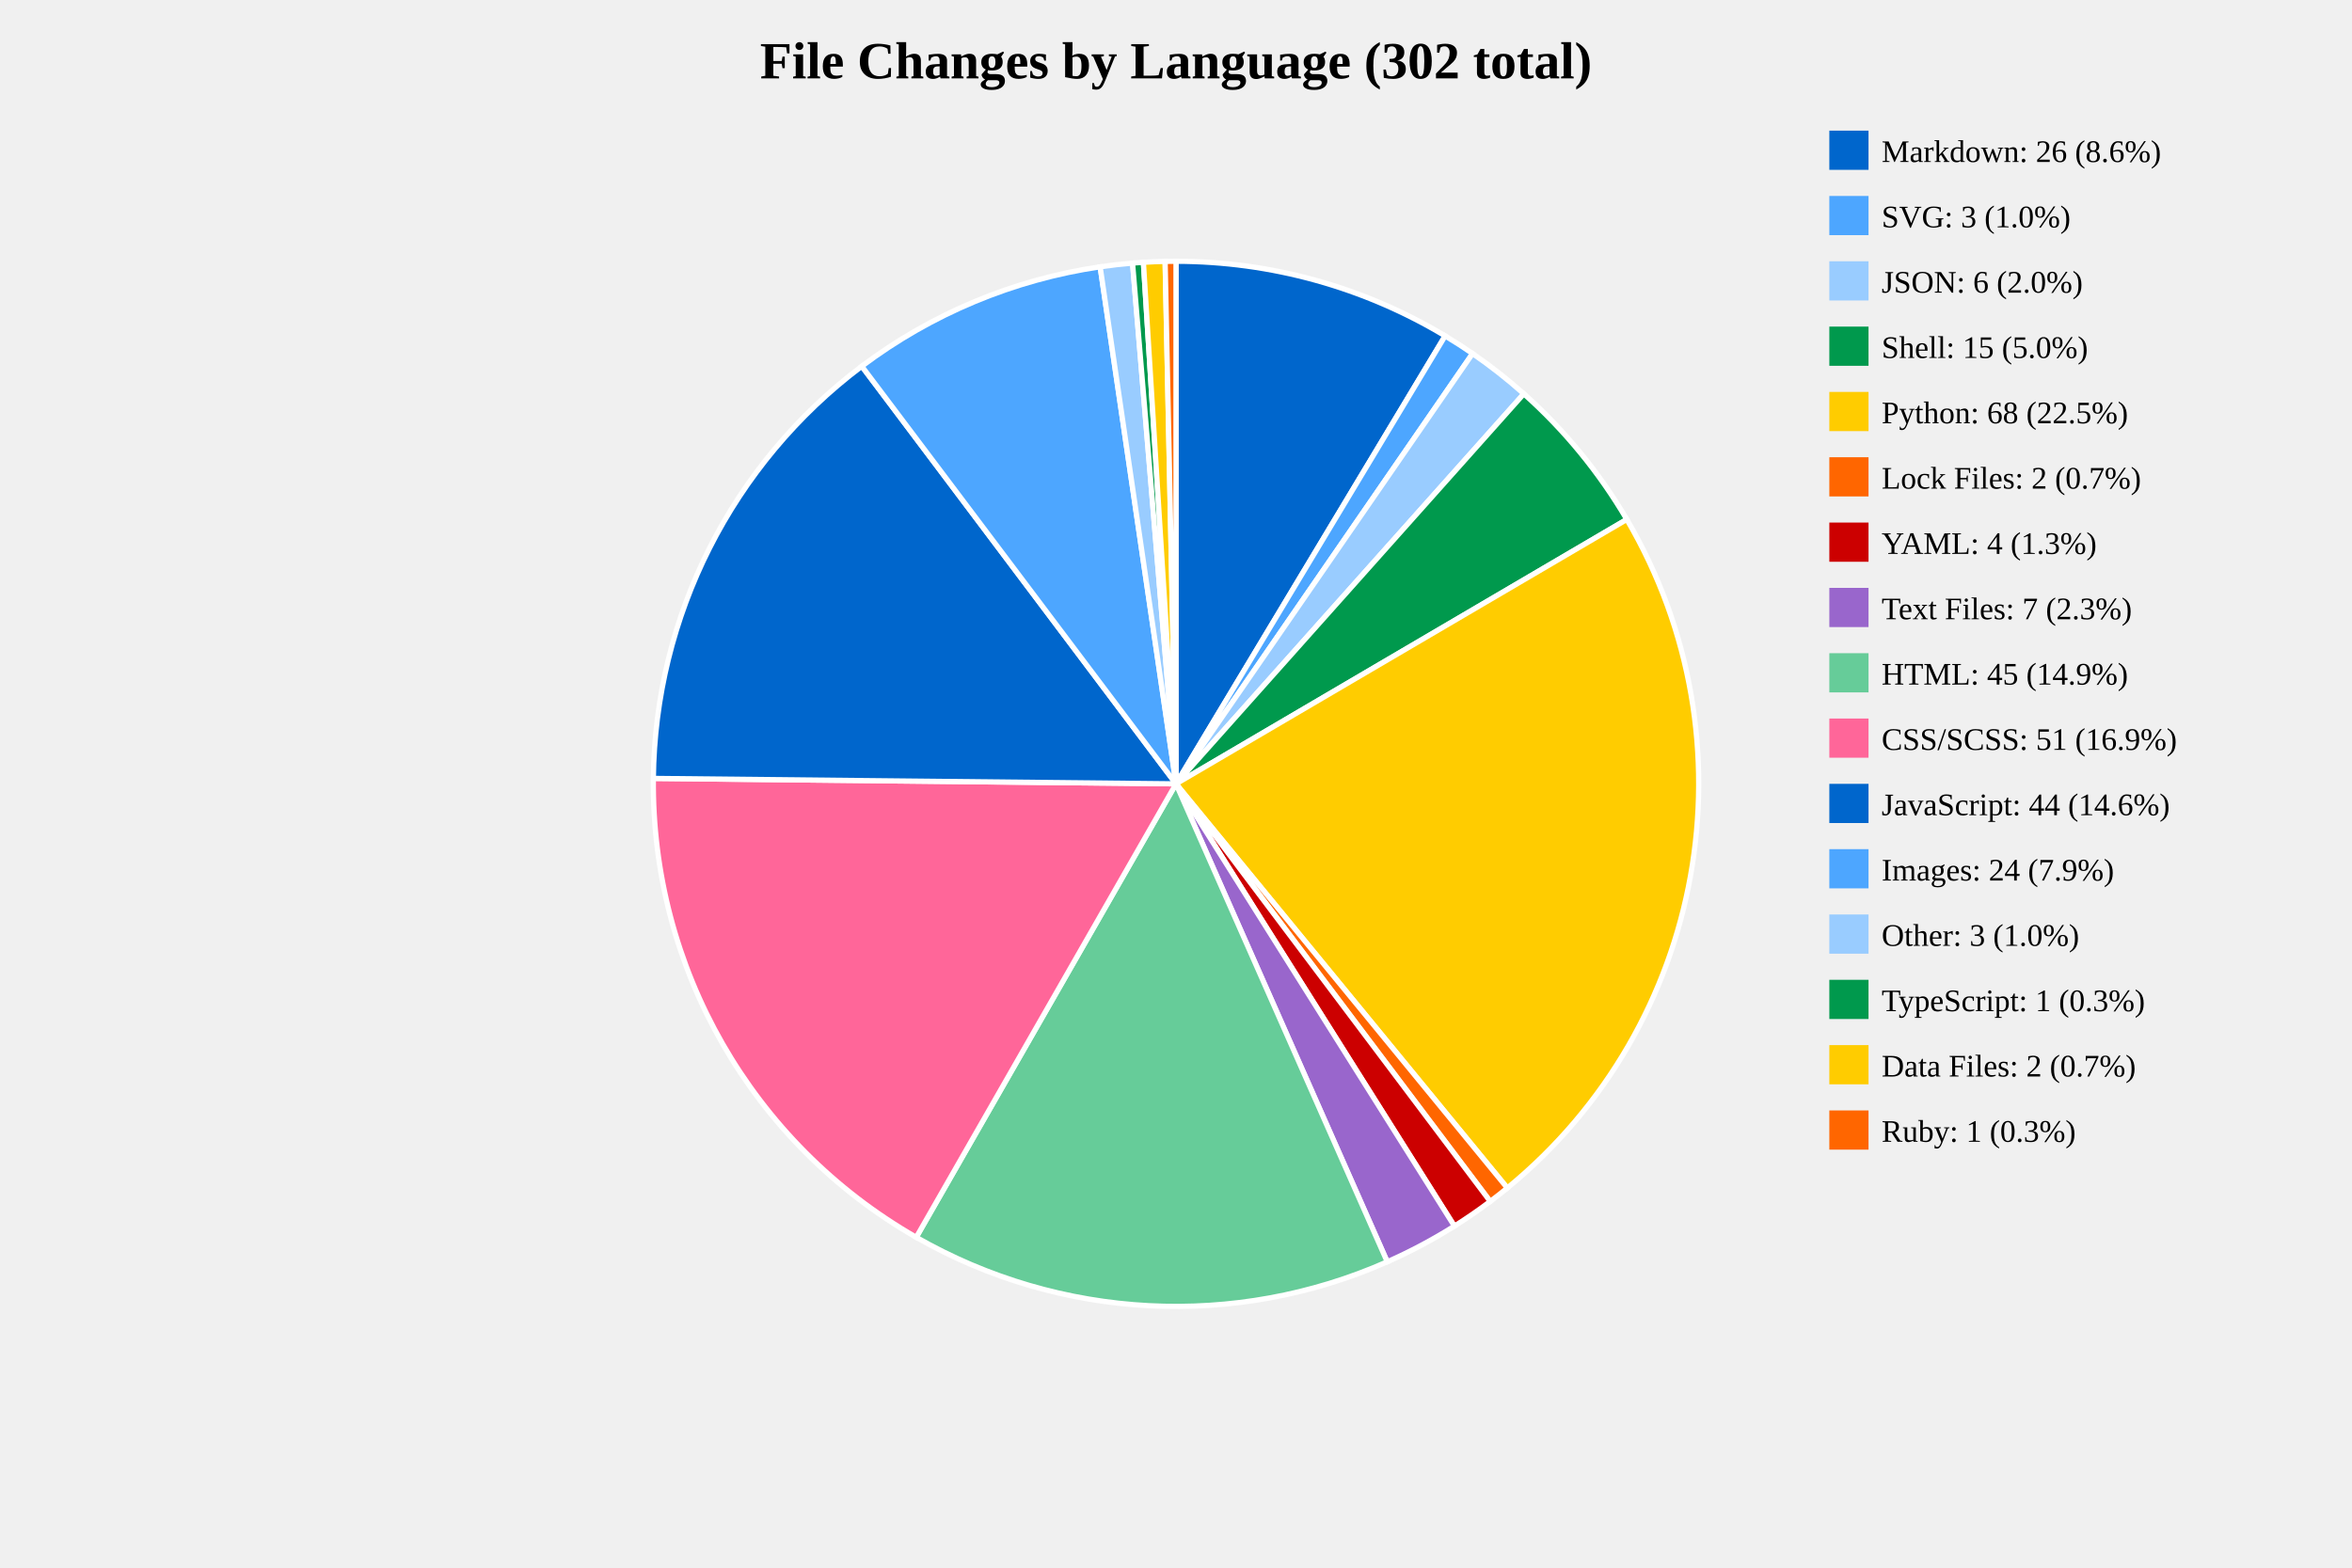
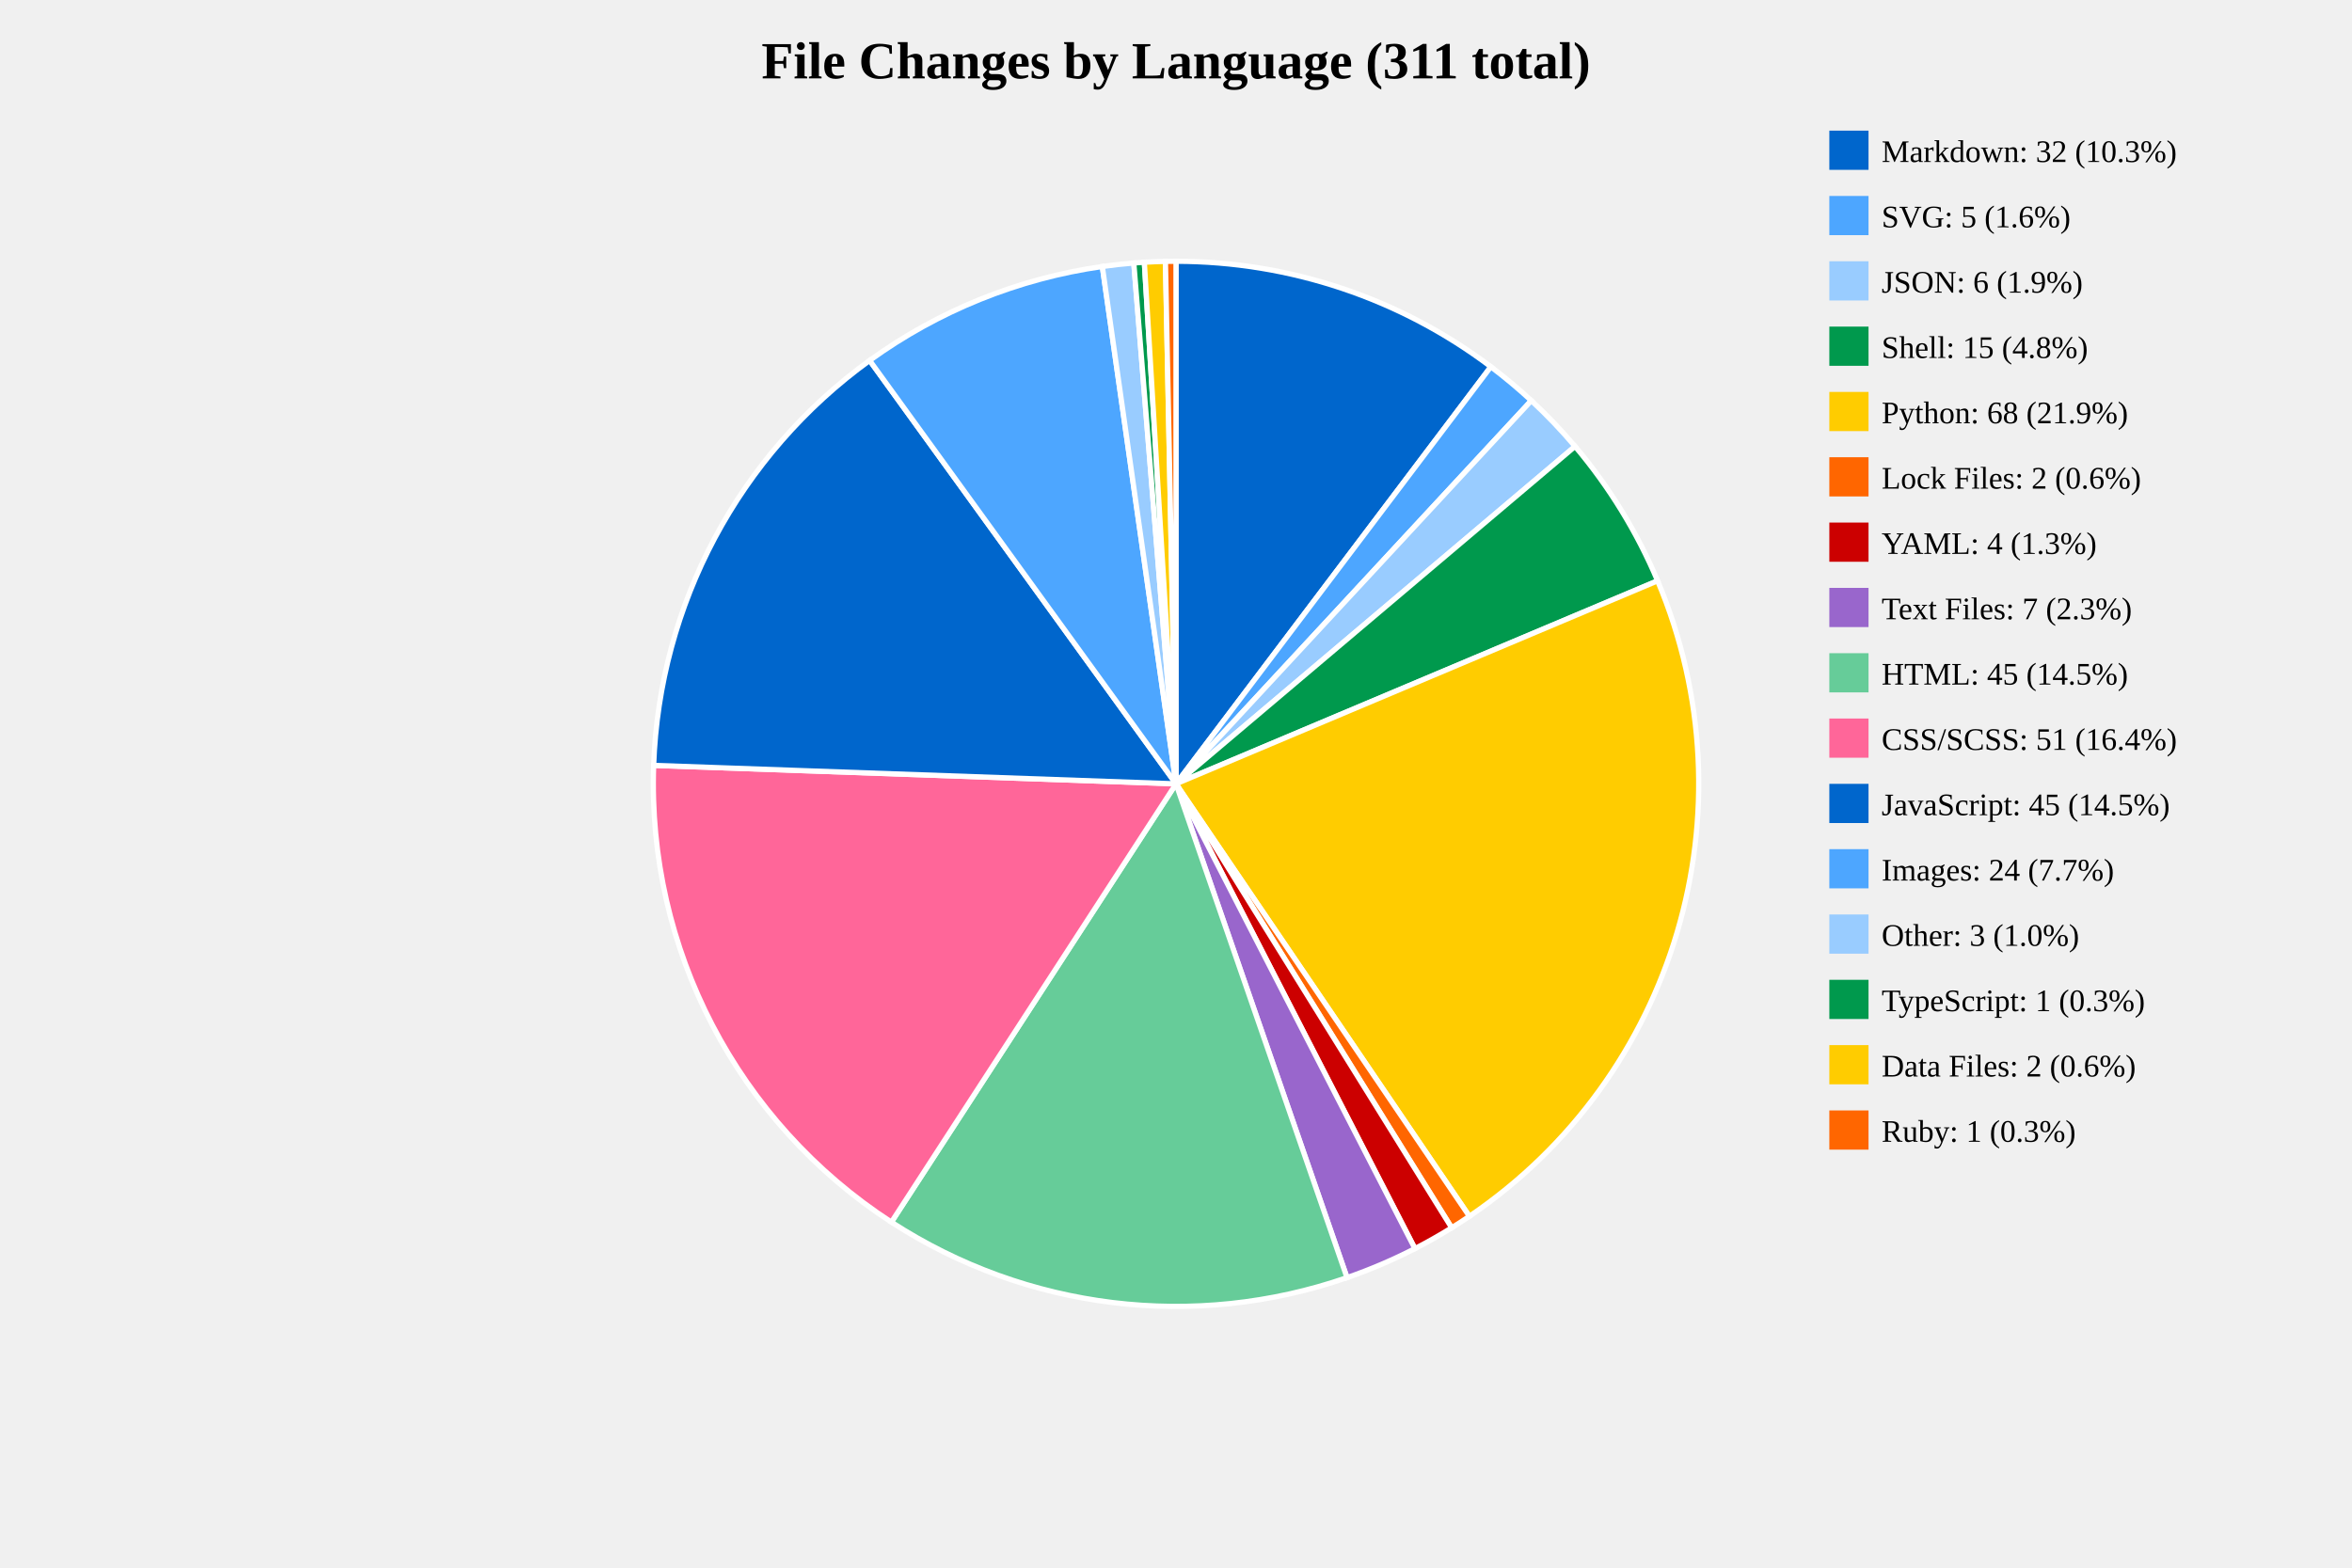
<svg xmlns="http://www.w3.org/2000/svg" width="900" height="600">
-   <text x="450.0" y="30" text-anchor="middle" font-size="20" font-weight="bold">File Changes by Language (302 total)</text>
-   <path d="M 450.0,300.0 L 450.0,100.0 A 200.0,200.0 0 0,1 552.988,128.555 Z" fill="#0066cc" stroke="white" stroke-width="2" />
+   <text x="450.0" y="30" text-anchor="middle" font-size="20" font-weight="bold">File Changes by Language (311 total)</text>
+   <path d="M 450.0,300.0 L 450.0,100.0 A 200.0,200.0 0 0,1 570.48,140.361 Z" fill="#0066cc" stroke="white" stroke-width="2" />
  <rect x="700" y="50" width="15" height="15" fill="#0066cc" />
-   <text x="720" y="62" font-size="12">Markdown: 26 (8.6%)</text>
-   <path d="M 450.0,300.0 L 552.988,128.555 A 200.0,200.0 0 0,1 563.481,135.312 Z" fill="#4da6ff" stroke="white" stroke-width="2" />
+   <text x="720" y="62" font-size="12">Markdown: 32 (10.3%)</text>
+   <path d="M 450.0,300.0 L 570.48,140.361 A 200.0,200.0 0 0,1 585.964,153.324 Z" fill="#4da6ff" stroke="white" stroke-width="2" />
  <rect x="700" y="75" width="15" height="15" fill="#4da6ff" />
-   <text x="720" y="87" font-size="12">SVG: 3 (1.0%)</text>
-   <path d="M 450.0,300.0 L 563.481,135.312 A 200.0,200.0 0 0,1 583.103,150.723 Z" fill="#99ccff" stroke="white" stroke-width="2" />
+   <text x="720" y="87" font-size="12">SVG: 5 (1.6%)</text>
+   <path d="M 450.0,300.0 L 585.964,153.324 A 200.0,200.0 0 0,1 602.703,170.842 Z" fill="#99ccff" stroke="white" stroke-width="2" />
  <rect x="700" y="100" width="15" height="15" fill="#99ccff" />
-   <text x="720" y="112" font-size="12">JSON: 6 (2.0%)</text>
-   <path d="M 450.0,300.0 L 583.103,150.723 A 200.0,200.0 0 0,1 622.507,198.801 Z" fill="#00994d" stroke="white" stroke-width="2" />
+   <text x="720" y="112" font-size="12">JSON: 6 (1.9%)</text>
+   <path d="M 450.0,300.0 L 602.703,170.842 A 200.0,200.0 0 0,1 634.289,222.298 Z" fill="#00994d" stroke="white" stroke-width="2" />
  <rect x="700" y="125" width="15" height="15" fill="#00994d" />
-   <text x="720" y="137" font-size="12">Shell: 15 (5.0%)</text>
-   <path d="M 450.0,300.0 L 622.507,198.801 A 200.0,200.0 0 0,1 576.778,454.685 Z" fill="#ffcc00" stroke="white" stroke-width="2" />
+   <text x="720" y="137" font-size="12">Shell: 15 (4.8%)</text>
+   <path d="M 450.0,300.0 L 634.289,222.298 A 200.0,200.0 0 0,1 562.266,465.518 Z" fill="#ffcc00" stroke="white" stroke-width="2" />
  <rect x="700" y="150" width="15" height="15" fill="#ffcc00" />
-   <text x="720" y="162" font-size="12">Python: 68 (22.5%)</text>
-   <path d="M 450.0,300.0 L 576.778,454.685 A 200.0,200.0 0 0,1 570.234,459.824 Z" fill="#ff6600" stroke="white" stroke-width="2" />
+   <text x="720" y="162" font-size="12">Python: 68 (21.9%)</text>
+   <path d="M 450.0,300.0 L 562.266,465.518 A 200.0,200.0 0 0,1 555.488,469.918 Z" fill="#ff6600" stroke="white" stroke-width="2" />
  <rect x="700" y="175" width="15" height="15" fill="#ff6600" />
-   <text x="720" y="187" font-size="12">Lock Files: 2 (0.7%)</text>
-   <path d="M 450.0,300.0 L 570.234,459.824 A 200.0,200.0 0 0,1 556.532,469.266 Z" fill="#cc0000" stroke="white" stroke-width="2" />
+   <text x="720" y="187" font-size="12">Lock Files: 2 (0.6%)</text>
+   <path d="M 450.0,300.0 L 555.488,469.918 A 200.0,200.0 0 0,1 541.428,477.879 Z" fill="#cc0000" stroke="white" stroke-width="2" />
  <rect x="700" y="200" width="15" height="15" fill="#cc0000" />
  <text x="720" y="212" font-size="12">YAML: 4 (1.3%)</text>
-   <path d="M 450.0,300.0 L 556.532,469.266 A 200.0,200.0 0 0,1 530.84,482.934 Z" fill="#9966cc" stroke="white" stroke-width="2" />
+   <path d="M 450.0,300.0 L 541.428,477.879 A 200.0,200.0 0 0,1 515.443,488.99 Z" fill="#9966cc" stroke="white" stroke-width="2" />
  <rect x="700" y="225" width="15" height="15" fill="#9966cc" />
  <text x="720" y="237" font-size="12">Text Files: 7 (2.3%)</text>
-   <path d="M 450.0,300.0 L 530.84,482.934 A 200.0,200.0 0 0,1 350.601,473.551 Z" fill="#66cc99" stroke="white" stroke-width="2" />
+   <path d="M 450.0,300.0 L 515.443,488.99 A 200.0,200.0 0 0,1 341.1,467.752 Z" fill="#66cc99" stroke="white" stroke-width="2" />
  <rect x="700" y="250" width="15" height="15" fill="#66cc99" />
-   <text x="720" y="262" font-size="12">HTML: 45 (14.9%)</text>
-   <path d="M 450.0,300.0 L 350.601,473.551 A 200.0,200.0 0 0,1 250.011,297.92 Z" fill="#ff6699" stroke="white" stroke-width="2" />
+   <text x="720" y="262" font-size="12">HTML: 45 (14.5%)</text>
+   <path d="M 450.0,300.0 L 341.1,467.752 A 200.0,200.0 0 0,1 250.125,292.93 Z" fill="#ff6699" stroke="white" stroke-width="2" />
  <rect x="700" y="275" width="15" height="15" fill="#ff6699" />
-   <text x="720" y="287" font-size="12">CSS/SCSS: 51 (16.9%)</text>
-   <path d="M 450.0,300.0 L 250.011,297.92 A 200.0,200.0 0 0,1 329.766,140.176 Z" fill="#0066cc" stroke="white" stroke-width="2" />
+   <text x="720" y="287" font-size="12">CSS/SCSS: 51 (16.4%)</text>
+   <path d="M 450.0,300.0 L 250.125,292.93 A 200.0,200.0 0 0,1 332.77,137.959 Z" fill="#0066cc" stroke="white" stroke-width="2" />
  <rect x="700" y="300" width="15" height="15" fill="#0066cc" />
-   <text x="720" y="312" font-size="12">JavaScript: 44 (14.6%)</text>
-   <path d="M 450.0,300.0 L 329.766,140.176 A 200.0,200.0 0 0,1 420.976,102.117 Z" fill="#4da6ff" stroke="white" stroke-width="2" />
+   <text x="720" y="312" font-size="12">JavaScript: 45 (14.5%)</text>
+   <path d="M 450.0,300.0 L 332.77,137.959 A 200.0,200.0 0 0,1 421.81,101.997 Z" fill="#4da6ff" stroke="white" stroke-width="2" />
  <rect x="700" y="325" width="15" height="15" fill="#4da6ff" />
-   <text x="720" y="337" font-size="12">Images: 24 (7.9%)</text>
-   <path d="M 450.0,300.0 L 420.976,102.117 A 200.0,200.0 0 0,1 433.375,100.692 Z" fill="#99ccff" stroke="white" stroke-width="2" />
+   <text x="720" y="337" font-size="12">Images: 24 (7.7%)</text>
+   <path d="M 450.0,300.0 L 421.81,101.997 A 200.0,200.0 0 0,1 433.855,100.653 Z" fill="#99ccff" stroke="white" stroke-width="2" />
  <rect x="700" y="350" width="15" height="15" fill="#99ccff" />
  <text x="720" y="362" font-size="12">Other: 3 (1.0%)</text>
-   <path d="M 450.0,300.0 L 433.375,100.692 A 200.0,200.0 0 0,1 437.525,100.389 Z" fill="#00994d" stroke="white" stroke-width="2" />
+   <path d="M 450.0,300.0 L 433.855,100.653 A 200.0,200.0 0 0,1 437.886,100.367 Z" fill="#00994d" stroke="white" stroke-width="2" />
  <rect x="700" y="375" width="15" height="15" fill="#00994d" />
  <text x="720" y="387" font-size="12">TypeScript: 1 (0.3%)</text>
-   <path d="M 450.0,300.0 L 437.525,100.389 A 200.0,200.0 0 0,1 445.839,100.043 Z" fill="#ffcc00" stroke="white" stroke-width="2" />
+   <path d="M 450.0,300.0 L 437.886,100.367 A 200.0,200.0 0 0,1 445.96,100.041 Z" fill="#ffcc00" stroke="white" stroke-width="2" />
  <rect x="700" y="400" width="15" height="15" fill="#ffcc00" />
-   <text x="720" y="412" font-size="12">Data Files: 2 (0.7%)</text>
-   <path d="M 450.0,300.0 L 445.839,100.043 A 200.0,200.0 0 0,1 450,100.0 Z" fill="#ff6600" stroke="white" stroke-width="2" />
+   <text x="720" y="412" font-size="12">Data Files: 2 (0.6%)</text>
+   <path d="M 450.0,300.0 L 445.96,100.041 A 200.0,200.0 0 0,1 450,100.0 Z" fill="#ff6600" stroke="white" stroke-width="2" />
  <rect x="700" y="425" width="15" height="15" fill="#ff6600" />
  <text x="720" y="437" font-size="12">Ruby: 1 (0.3%)</text>
</svg>
